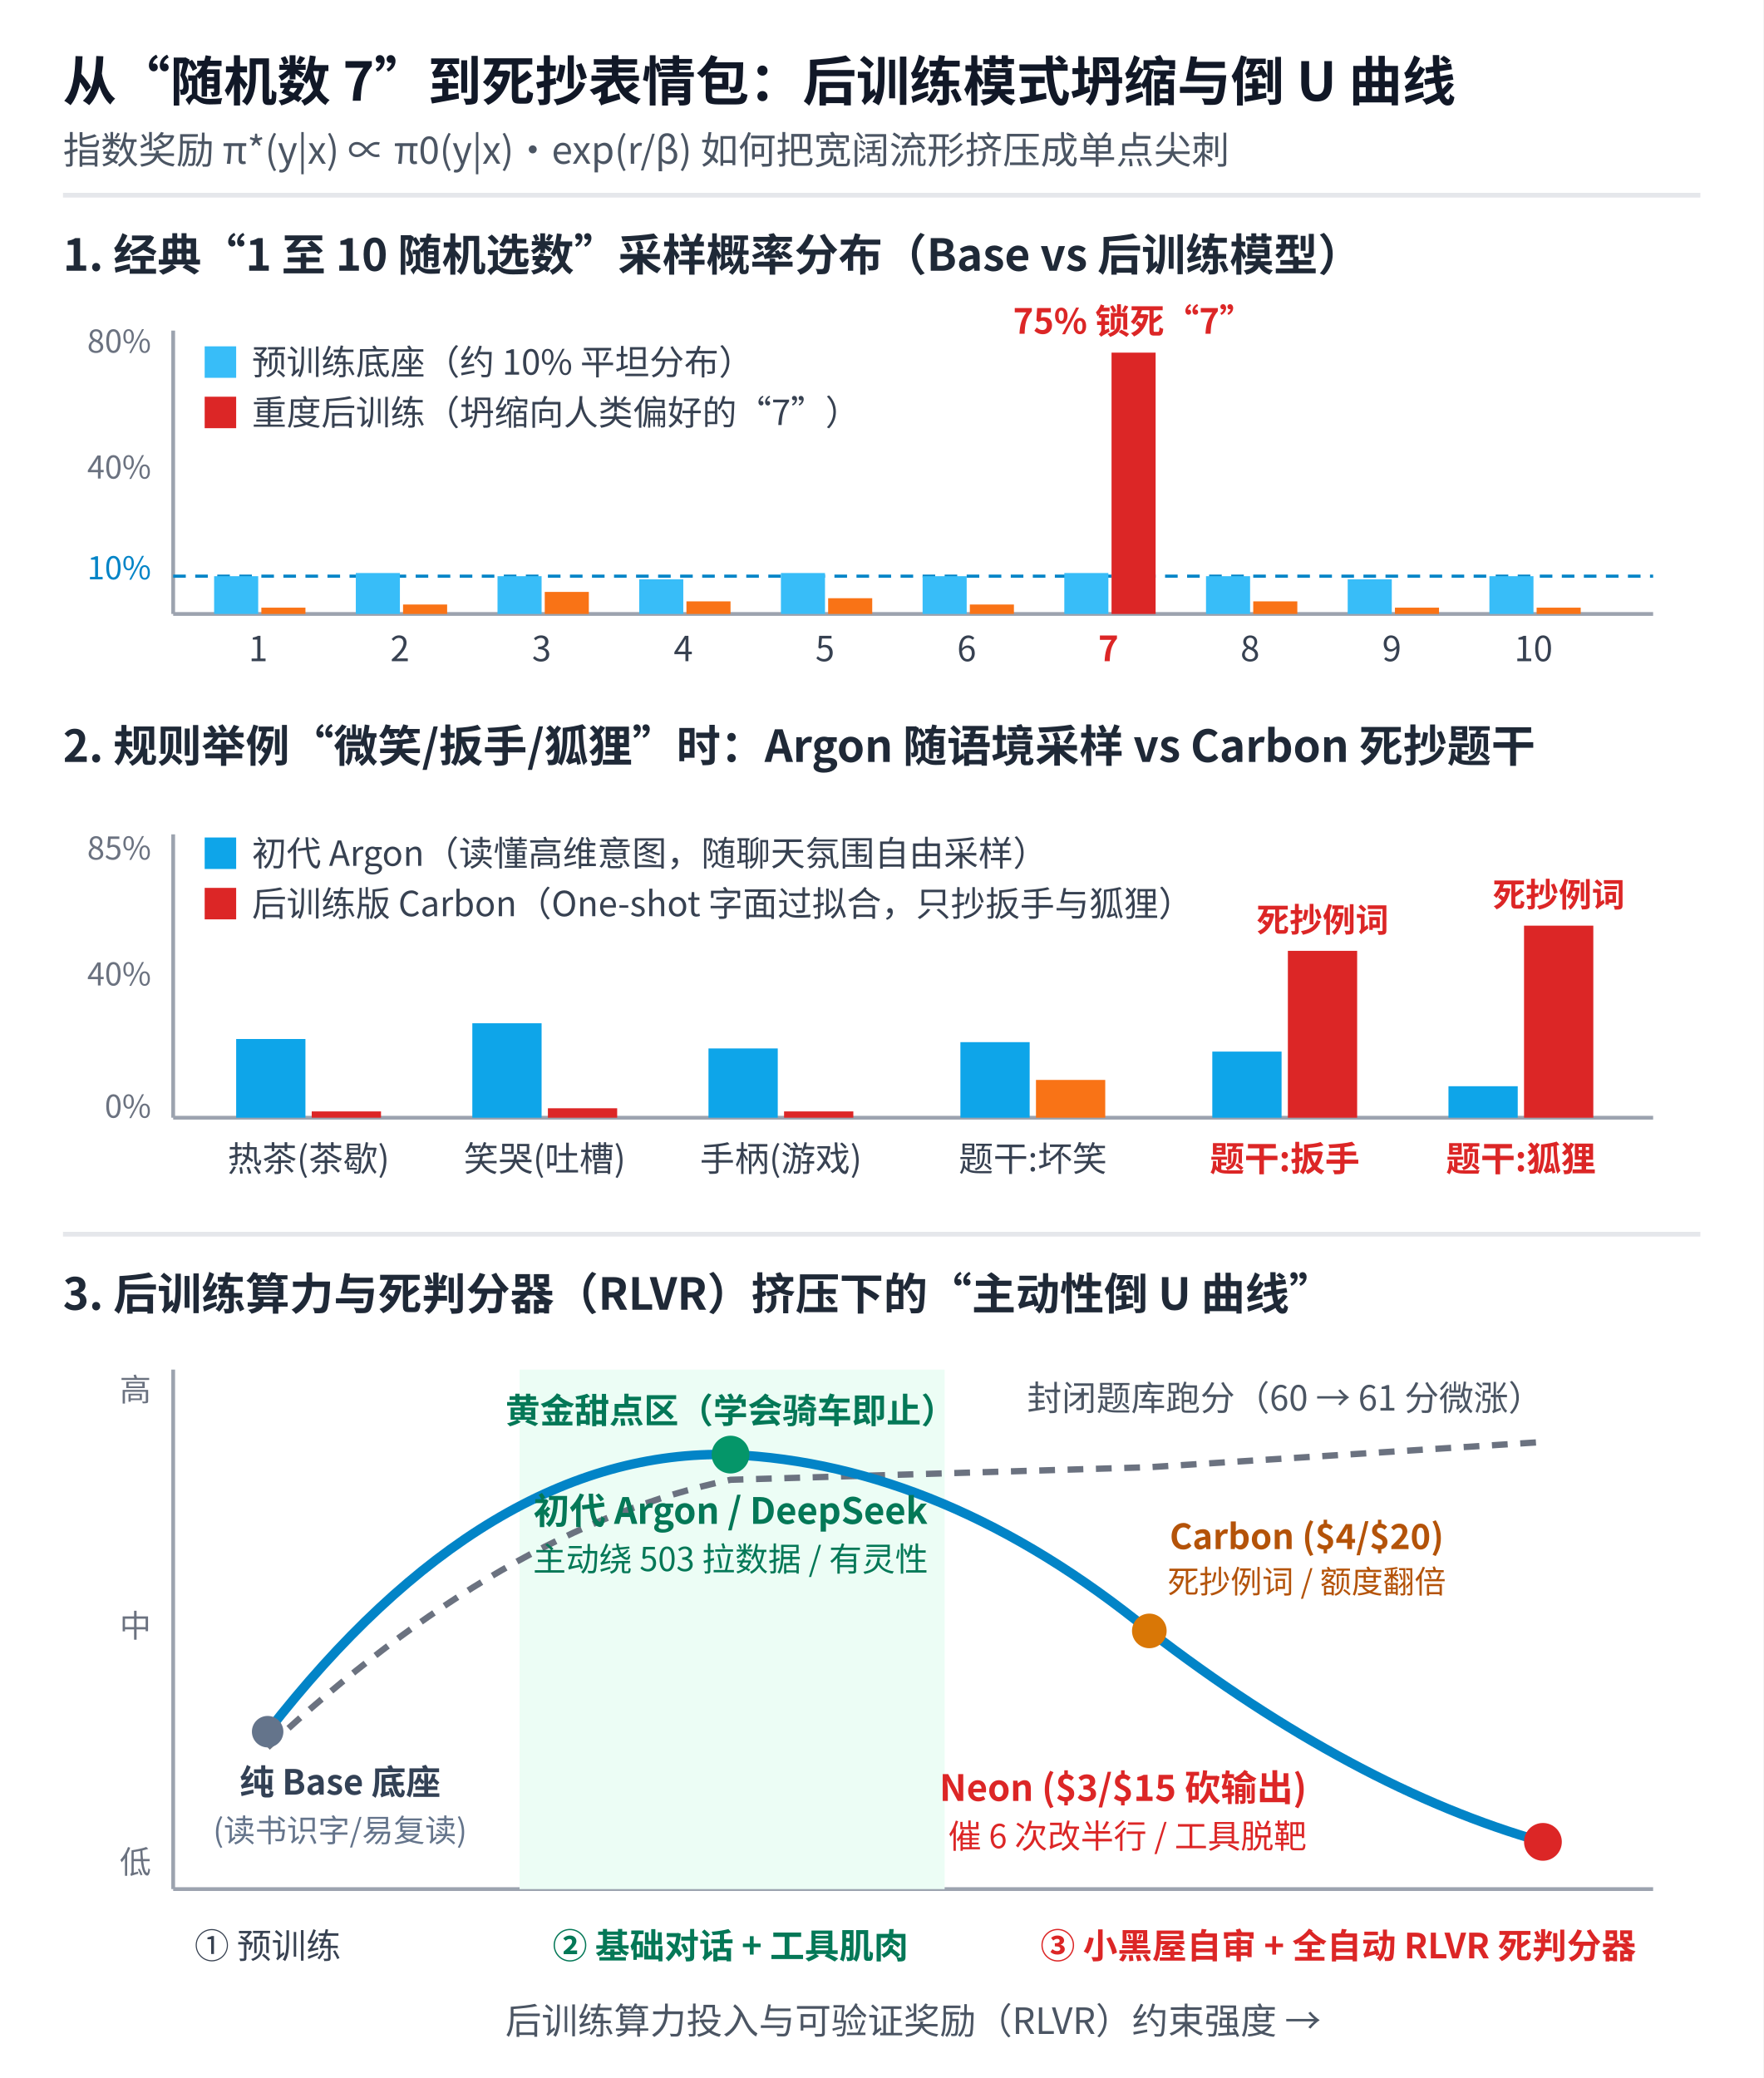
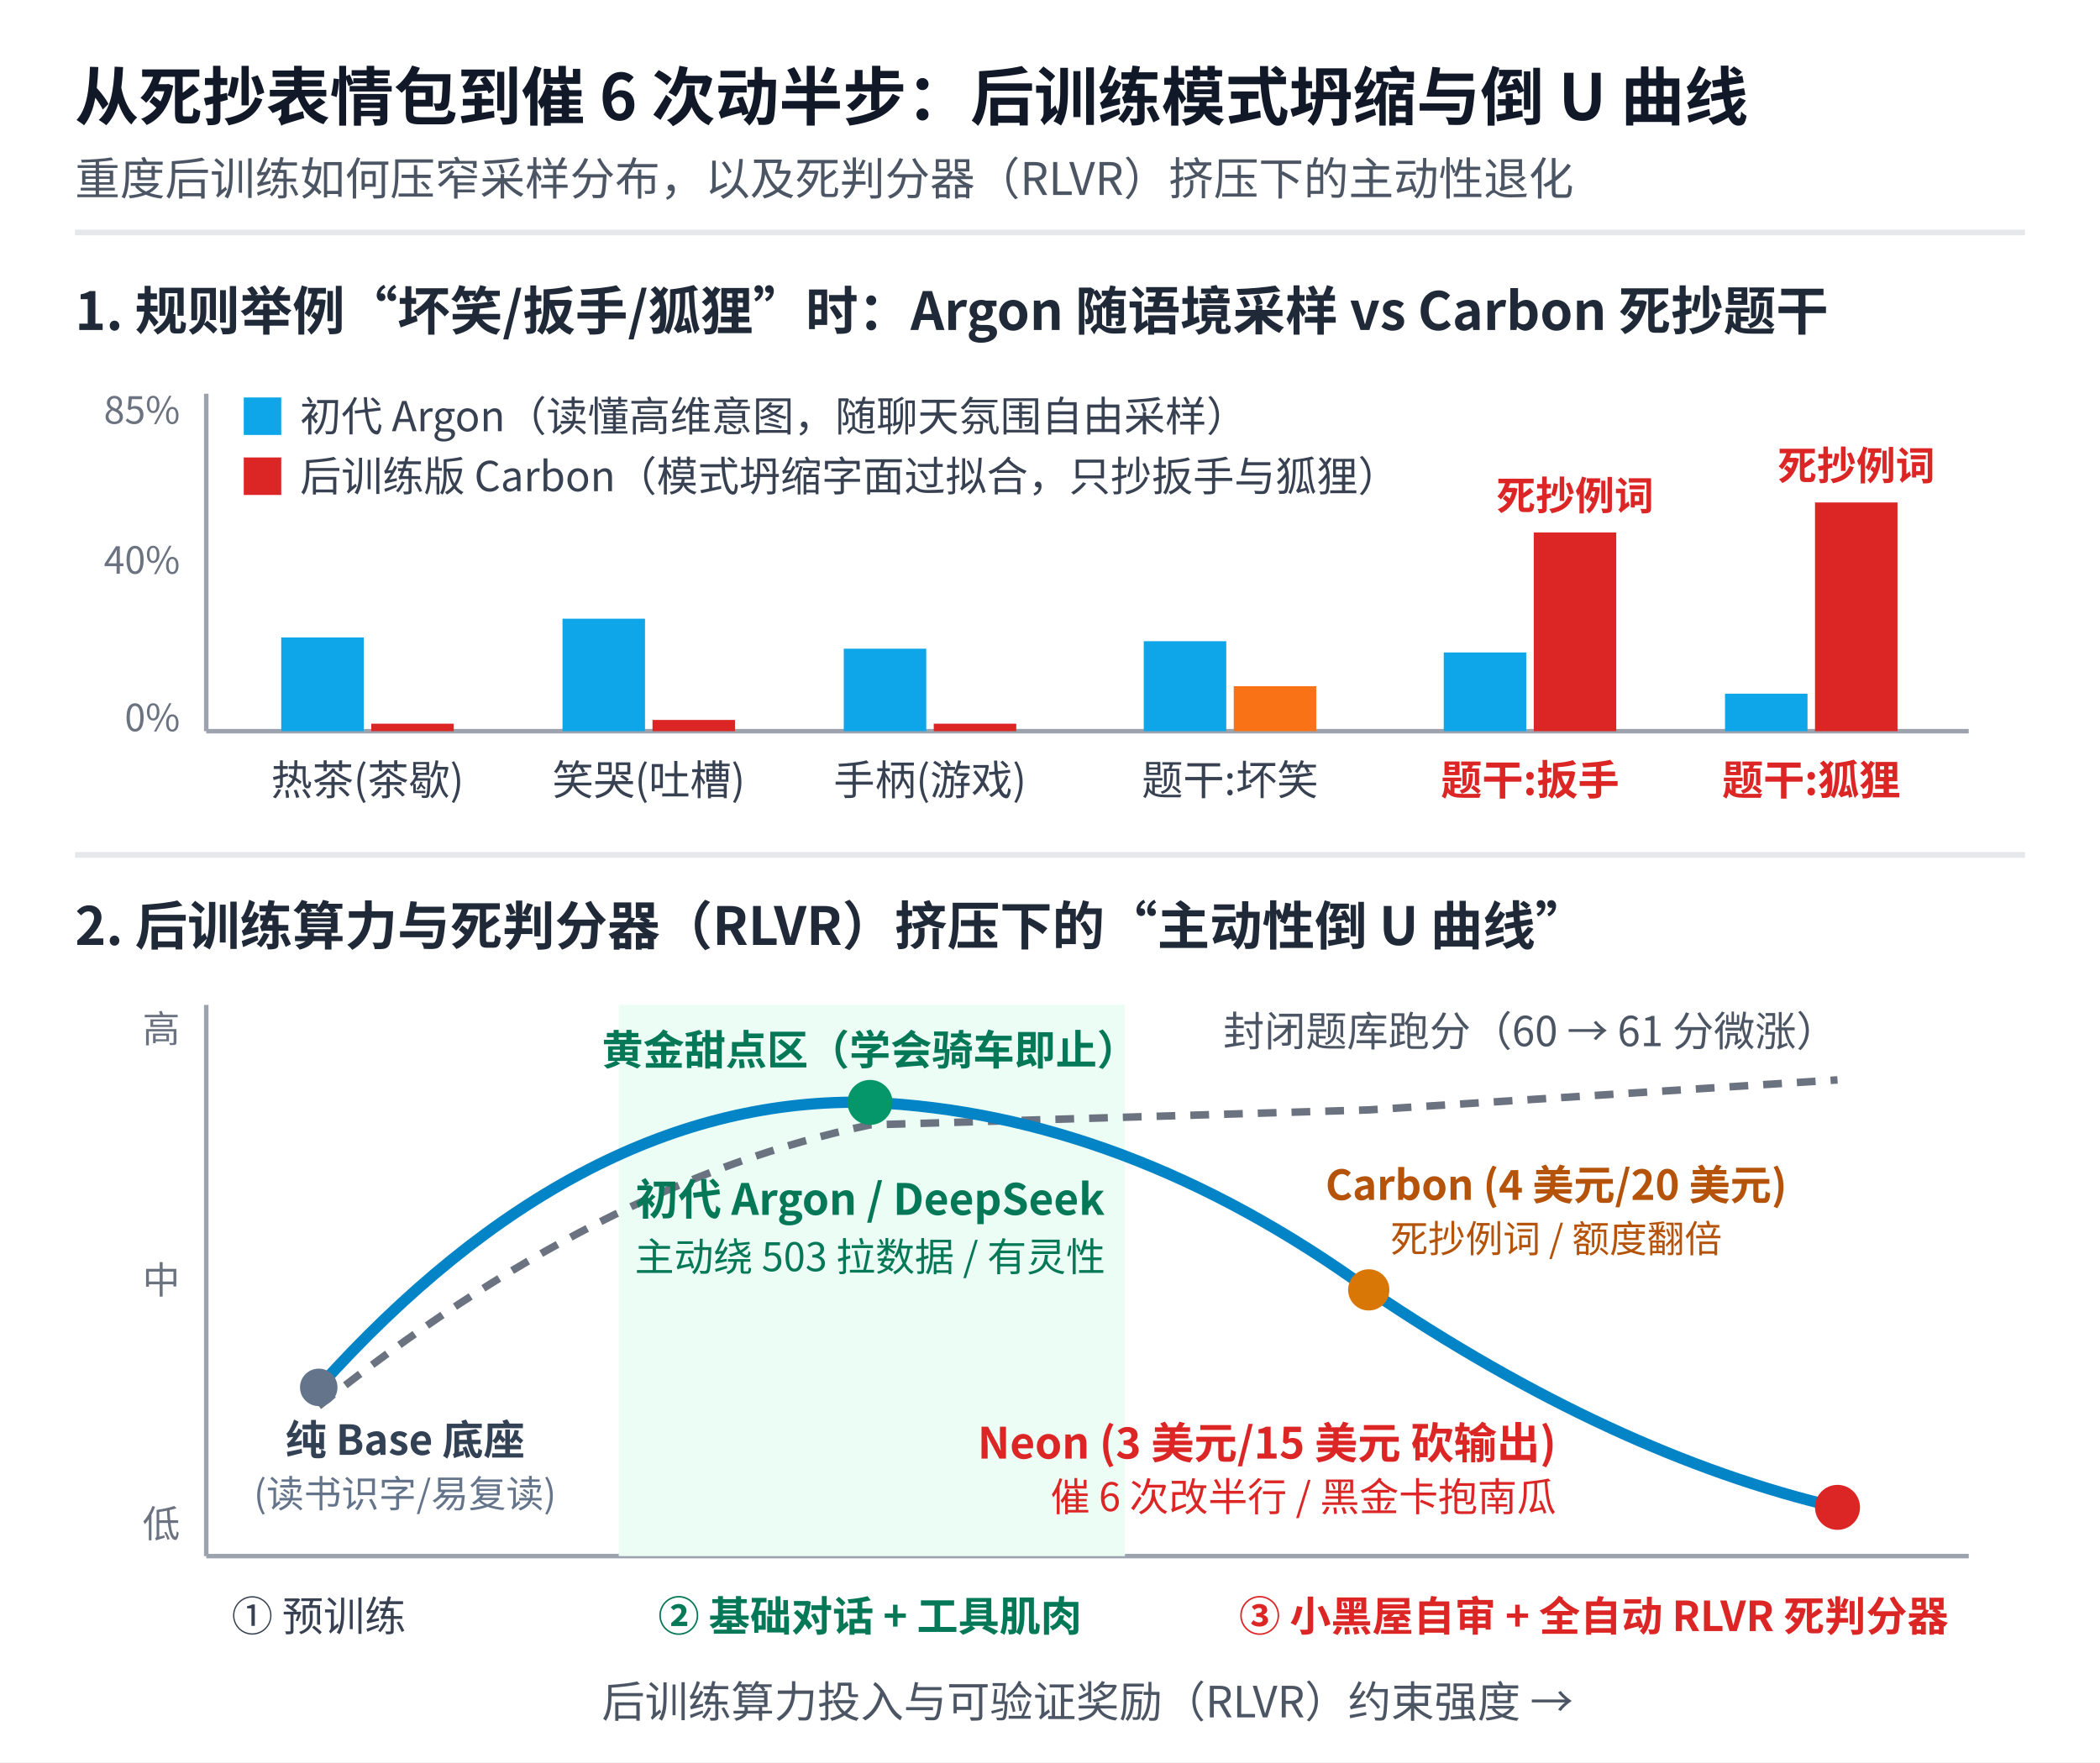
- <svg xmlns="http://www.w3.org/2000/svg" viewBox="0 0 560 660" width="560" height="660" font-family="'WenQuanYi Micro Hei', 'Noto Sans CJK SC', 'Microsoft YaHei', sans-serif">
-   <rect width="560" height="660" fill="#ffffff" />
-   <text x="20" y="32" font-size="17" font-weight="bold" fill="#111827">从“随机数 7”到死抄表情包：后训练模式坍缩与倒 U 曲线</text>
-   <text x="20" y="52" font-size="12" fill="#4b5563">指数奖励 π*(y|x) ∝ π0(y|x)·exp(r/β) 如何把宽阔流形挤压成单点尖刺</text>
+ <svg xmlns="http://www.w3.org/2000/svg" viewBox="0 0 560 470" width="560" height="470" font-family="'WenQuanYi Micro Hei', 'Noto Sans CJK SC', 'Microsoft YaHei', sans-serif">
+   <rect width="560" height="470" fill="#ffffff" />
+   <text x="20" y="32" font-size="17" font-weight="bold" fill="#111827">从死抄表情包到催 6 次动半步：后训练模式坍缩与倒 U 曲线</text>
+   <text x="20" y="52" font-size="12" fill="#4b5563">重度后训练如何压窄采样分布，以及死判分器（RLVR）挤压下的主动性退化</text>
  <line x1="20" y1="62" x2="540" y2="62" stroke="#e5e7eb" stroke-width="1.5" />
-   <text x="20" y="86" font-size="14" font-weight="bold" fill="#1f2937">1. 经典“1 至 10 随机选数”采样概率分布（Base vs 后训练模型）</text>
+   <text x="20" y="88" font-size="14" font-weight="bold" fill="#1f2937">1. 规则举例“坏笑/扳手/狐狸”时：Argon 随语境采样 vs Carbon 死抄题干</text>
  <line x1="55" y1="195" x2="525" y2="195" stroke="#9ca3af" stroke-width="1.2" />
  <line x1="55" y1="105" x2="55" y2="195" stroke="#9ca3af" stroke-width="1.2" />
-   <text x="48" y="112" font-size="10" fill="#6b7280" text-anchor="end">80%</text>
-   <text x="48" y="152" font-size="10" fill="#6b7280" text-anchor="end">40%</text>
-   <text x="48" y="184" font-size="10" fill="#0284c7" text-anchor="end">10%</text>
-   <line x1="55" y1="183" x2="525" y2="183" stroke="#0284c7" stroke-width="1" stroke-dasharray="4 3" />
-   <rect x="68" y="183" width="14" height="12" fill="#38bdf8" />
-   <rect x="83" y="193" width="14" height="2" fill="#f97316" />
-   <text x="82" y="210" font-size="11" fill="#374151" text-anchor="middle">1</text>
-   <rect x="113" y="182" width="14" height="13" fill="#38bdf8" />
-   <rect x="128" y="192" width="14" height="3" fill="#f97316" />
-   <text x="127" y="210" font-size="11" fill="#374151" text-anchor="middle">2</text>
-   <rect x="158" y="183" width="14" height="12" fill="#38bdf8" />
-   <rect x="173" y="188" width="14" height="7" fill="#f97316" />
-   <text x="172" y="210" font-size="11" fill="#374151" text-anchor="middle">3</text>
-   <rect x="203" y="184" width="14" height="11" fill="#38bdf8" />
-   <rect x="218" y="191" width="14" height="4" fill="#f97316" />
-   <text x="217" y="210" font-size="11" fill="#374151" text-anchor="middle">4</text>
-   <rect x="248" y="182" width="14" height="13" fill="#38bdf8" />
-   <rect x="263" y="190" width="14" height="5" fill="#f97316" />
-   <text x="262" y="210" font-size="11" fill="#374151" text-anchor="middle">5</text>
-   <rect x="293" y="183" width="14" height="12" fill="#38bdf8" />
-   <rect x="308" y="192" width="14" height="3" fill="#f97316" />
-   <text x="307" y="210" font-size="11" fill="#374151" text-anchor="middle">6</text>
-   <rect x="338" y="182" width="14" height="13" fill="#38bdf8" />
-   <rect x="353" y="112" width="14" height="83" fill="#dc2626" />
-   <text x="360" y="106" font-size="11" font-weight="bold" fill="#dc2626" text-anchor="middle">75% 锁死“7”</text>
-   <text x="352" y="210" font-size="11" font-weight="bold" fill="#dc2626" text-anchor="middle">7</text>
-   <rect x="383" y="183" width="14" height="12" fill="#38bdf8" />
-   <rect x="398" y="191" width="14" height="4" fill="#f97316" />
-   <text x="397" y="210" font-size="11" fill="#374151" text-anchor="middle">8</text>
-   <rect x="428" y="184" width="14" height="11" fill="#38bdf8" />
-   <rect x="443" y="193" width="14" height="2" fill="#f97316" />
-   <text x="442" y="210" font-size="11" fill="#374151" text-anchor="middle">9</text>
-   <rect x="473" y="183" width="14" height="12" fill="#38bdf8" />
-   <rect x="488" y="193" width="14" height="2" fill="#f97316" />
-   <text x="487" y="210" font-size="11" fill="#374151" text-anchor="middle">10</text>
-   <rect x="65" y="110" width="10" height="10" fill="#38bdf8" />
-   <text x="80" y="119" font-size="11" fill="#374151">预训练底座（约 10% 平坦分布）</text>
-   <rect x="65" y="126" width="10" height="10" fill="#dc2626" />
-   <text x="80" y="135" font-size="11" fill="#374151">重度后训练（坍缩向人类偏好的“7”）</text>
-   <text x="20" y="242" font-size="14" font-weight="bold" fill="#1f2937">2. 规则举例“微笑/扳手/狐狸”时：Argon 随语境采样 vs Carbon 死抄题干</text>
-   <line x1="55" y1="355" x2="525" y2="355" stroke="#9ca3af" stroke-width="1.2" />
-   <line x1="55" y1="265" x2="55" y2="355" stroke="#9ca3af" stroke-width="1.2" />
-   <text x="48" y="273" font-size="10" fill="#6b7280" text-anchor="end">85%</text>
-   <text x="48" y="313" font-size="10" fill="#6b7280" text-anchor="end">40%</text>
-   <text x="48" y="355" font-size="10" fill="#6b7280" text-anchor="end">0%</text>
-   <rect x="75" y="330" width="22" height="25" fill="#0ea5e9" />
-   <rect x="99" y="353" width="22" height="2" fill="#dc2626" />
-   <text x="98" y="372" font-size="11" fill="#374151" text-anchor="middle">热茶(茶歇)</text>
-   <rect x="150" y="325" width="22" height="30" fill="#0ea5e9" />
-   <rect x="174" y="352" width="22" height="3" fill="#dc2626" />
-   <text x="173" y="372" font-size="11" fill="#374151" text-anchor="middle">笑哭(吐槽)</text>
-   <rect x="225" y="333" width="22" height="22" fill="#0ea5e9" />
-   <rect x="249" y="353" width="22" height="2" fill="#dc2626" />
-   <text x="248" y="372" font-size="11" fill="#374151" text-anchor="middle">手柄(游戏)</text>
-   <rect x="305" y="331" width="22" height="24" fill="#0ea5e9" />
-   <rect x="329" y="343" width="22" height="12" fill="#f97316" />
-   <text x="328" y="372" font-size="11" fill="#374151" text-anchor="middle">题干:坏笑</text>
-   <rect x="385" y="334" width="22" height="21" fill="#0ea5e9" />
-   <rect x="409" y="302" width="22" height="53" fill="#dc2626" />
-   <text x="420" y="296" font-size="10.5" font-weight="bold" fill="#dc2626" text-anchor="middle">死抄例词</text>
-   <text x="408" y="372" font-size="11" font-weight="bold" fill="#dc2626" text-anchor="middle">题干:扳手</text>
-   <rect x="460" y="345" width="22" height="10" fill="#0ea5e9" />
-   <rect x="484" y="294" width="22" height="61" fill="#dc2626" />
-   <text x="495" y="288" font-size="10.5" font-weight="bold" fill="#dc2626" text-anchor="middle">死抄例词</text>
-   <text x="483" y="372" font-size="11" font-weight="bold" fill="#dc2626" text-anchor="middle">题干:狐狸</text>
-   <rect x="65" y="266" width="10" height="10" fill="#0ea5e9" />
-   <text x="80" y="275" font-size="11" fill="#374151">初代 Argon（读懂高维意图，随聊天氛围自由采样）</text>
-   <rect x="65" y="282" width="10" height="10" fill="#dc2626" />
-   <text x="80" y="291" font-size="11" fill="#374151">后训练版 Carbon（One-shot 字面过拟合，只抄扳手与狐狸）</text>
-   <line x1="20" y1="392" x2="540" y2="392" stroke="#e5e7eb" stroke-width="1.5" />
-   <text x="20" y="416" font-size="14" font-weight="bold" fill="#1f2937">3. 后训练算力与死判分器（RLVR）挤压下的“主动性倒 U 曲线”</text>
-   <line x1="55" y1="600" x2="525" y2="600" stroke="#9ca3af" stroke-width="1.2" />
-   <line x1="55" y1="435" x2="55" y2="600" stroke="#9ca3af" stroke-width="1.2" />
-   <text x="48" y="445" font-size="10" fill="#6b7280" text-anchor="end">高</text>
-   <text x="48" y="520" font-size="10" fill="#6b7280" text-anchor="end">中</text>
-   <text x="48" y="595" font-size="10" fill="#6b7280" text-anchor="end">低</text>
-   <rect x="165" y="435" width="135" height="165" fill="#ecfdf5" />
-   <text x="232" y="452" font-size="11" font-weight="bold" fill="#047857" text-anchor="middle">黄金甜点区（学会骑车即止）</text>
-   <path d="M 85 555 Q 160 485, 232 470 L 365 466 L 490 458" fill="none" stroke="#6b7280" stroke-width="2" stroke-dasharray="5 4" />
-   <text x="490" y="448" font-size="11" fill="#4b5563" text-anchor="end">封闭题库跑分（60 → 61 分微涨）</text>
-   <path d="M 85 550 Q 155 460, 232 462 Q 300 465, 365 518 Q 430 568, 490 585" fill="none" stroke="#0284c7" stroke-width="3" />
-   <circle cx="85" cy="550" r="5" fill="#64748b" />
-   <text x="108" y="570" font-size="11" font-weight="bold" fill="#334155" text-anchor="middle">纯 Base 底座</text>
-   <text x="108" y="585" font-size="10" fill="#64748b" text-anchor="middle">(读书识字/易复读)</text>
-   <circle cx="232" cy="462" r="6" fill="#059669" />
-   <text x="232" y="484" font-size="11.5" font-weight="bold" fill="#047857" text-anchor="middle">初代 Argon / DeepSeek</text>
-   <text x="232" y="499" font-size="10.5" fill="#047857" text-anchor="middle">主动绕 503 拉数据 / 有灵性</text>
-   <circle cx="365" cy="518" r="5.5" fill="#d97706" />
-   <text x="415" y="492" font-size="11" font-weight="bold" fill="#b45309" text-anchor="middle">Carbon ($4/$20)</text>
-   <text x="415" y="506" font-size="10" fill="#b45309" text-anchor="middle">死抄例词 / 额度翻倍</text>
-   <circle cx="490" cy="585" r="6" fill="#dc2626" />
-   <text x="415" y="572" font-size="11.5" font-weight="bold" fill="#dc2626" text-anchor="end">Neon ($3/$15 砍输出)</text>
-   <text x="415" y="587" font-size="10.5" fill="#dc2626" text-anchor="end">催 6 次改半行 / 工具脱靶</text>
-   <text x="85" y="622" font-size="11" fill="#374151" text-anchor="middle">① 预训练</text>
-   <text x="232" y="622" font-size="11" font-weight="bold" fill="#047857" text-anchor="middle">② 基础对话 + 工具肌肉</text>
-   <text x="425" y="622" font-size="11" font-weight="bold" fill="#dc2626" text-anchor="middle">③ 小黑屋自审 + 全自动 RLVR 死判分器</text>
-   <text x="290" y="646" font-size="11.5" fill="#4b5563" text-anchor="middle">后训练算力投入与可验证奖励（RLVR）约束强度 →</text>
+   <text x="48" y="113" font-size="10" fill="#6b7280" text-anchor="end">85%</text>
+   <text x="48" y="153" font-size="10" fill="#6b7280" text-anchor="end">40%</text>
+   <text x="48" y="195" font-size="10" fill="#6b7280" text-anchor="end">0%</text>
+   <rect x="75" y="170" width="22" height="25" fill="#0ea5e9" />
+   <rect x="99" y="193" width="22" height="2" fill="#dc2626" />
+   <text x="98" y="212" font-size="11" fill="#374151" text-anchor="middle">热茶(茶歇)</text>
+   <rect x="150" y="165" width="22" height="30" fill="#0ea5e9" />
+   <rect x="174" y="192" width="22" height="3" fill="#dc2626" />
+   <text x="173" y="212" font-size="11" fill="#374151" text-anchor="middle">笑哭(吐槽)</text>
+   <rect x="225" y="173" width="22" height="22" fill="#0ea5e9" />
+   <rect x="249" y="193" width="22" height="2" fill="#dc2626" />
+   <text x="248" y="212" font-size="11" fill="#374151" text-anchor="middle">手柄(游戏)</text>
+   <rect x="305" y="171" width="22" height="24" fill="#0ea5e9" />
+   <rect x="329" y="183" width="22" height="12" fill="#f97316" />
+   <text x="328" y="212" font-size="11" fill="#374151" text-anchor="middle">题干:坏笑</text>
+   <rect x="385" y="174" width="22" height="21" fill="#0ea5e9" />
+   <rect x="409" y="142" width="22" height="53" fill="#dc2626" />
+   <text x="420" y="136" font-size="10.5" font-weight="bold" fill="#dc2626" text-anchor="middle">死抄例词</text>
+   <text x="408" y="212" font-size="11" font-weight="bold" fill="#dc2626" text-anchor="middle">题干:扳手</text>
+   <rect x="460" y="185" width="22" height="10" fill="#0ea5e9" />
+   <rect x="484" y="134" width="22" height="61" fill="#dc2626" />
+   <text x="495" y="128" font-size="10.5" font-weight="bold" fill="#dc2626" text-anchor="middle">死抄例词</text>
+   <text x="483" y="212" font-size="11" font-weight="bold" fill="#dc2626" text-anchor="middle">题干:狐狸</text>
+   <rect x="65" y="106" width="10" height="10" fill="#0ea5e9" />
+   <text x="80" y="115" font-size="11" fill="#374151">初代 Argon（读懂高维意图，随聊天氛围自由采样）</text>
+   <rect x="65" y="122" width="10" height="10" fill="#dc2626" />
+   <text x="80" y="131" font-size="11" fill="#374151">后训练版 Carbon（模式坍缩字面过拟合，只抄扳手与狐狸）</text>
+   <line x1="20" y1="228" x2="540" y2="228" stroke="#e5e7eb" stroke-width="1.5" />
+   <text x="20" y="252" font-size="14" font-weight="bold" fill="#1f2937">2. 后训练算力与死判分器（RLVR）挤压下的“主动性倒 U 曲线”</text>
+   <line x1="55" y1="415" x2="525" y2="415" stroke="#9ca3af" stroke-width="1.2" />
+   <line x1="55" y1="268" x2="55" y2="415" stroke="#9ca3af" stroke-width="1.2" />
+   <text x="48" y="278" font-size="10" fill="#6b7280" text-anchor="end">高</text>
+   <text x="48" y="345" font-size="10" fill="#6b7280" text-anchor="end">中</text>
+   <text x="48" y="410" font-size="10" fill="#6b7280" text-anchor="end">低</text>
+   <rect x="165" y="268" width="135" height="147" fill="#ecfdf5" />
+   <text x="232" y="284" font-size="11" font-weight="bold" fill="#047857" text-anchor="middle">黄金甜点区（学会骑车即止）</text>
+   <path d="M 85 375 Q 160 315, 232 300 L 365 296 L 490 288" fill="none" stroke="#6b7280" stroke-width="2" stroke-dasharray="5 4" />
+   <text x="490" y="279" font-size="11" fill="#4b5563" text-anchor="end">封闭题库跑分（60 → 61 分微涨）</text>
+   <path d="M 85 370 Q 155 292, 232 294 Q 300 297, 365 344 Q 430 388, 490 402" fill="none" stroke="#0284c7" stroke-width="3" />
+   <circle cx="85" cy="370" r="5" fill="#64748b" />
+   <text x="108" y="388" font-size="11" font-weight="bold" fill="#334155" text-anchor="middle">纯 Base 底座</text>
+   <text x="108" y="402" font-size="10" fill="#64748b" text-anchor="middle">(读书识字/易复读)</text>
+   <circle cx="232" cy="294" r="6" fill="#059669" />
+   <text x="232" y="324" font-size="11.5" font-weight="bold" fill="#047857" text-anchor="middle">初代 Argon / DeepSeek</text>
+   <text x="232" y="339" font-size="10.5" fill="#047857" text-anchor="middle">主动绕 503 拉数据 / 有灵性</text>
+   <circle cx="365" cy="344" r="5.5" fill="#d97706" />
+   <text x="415" y="320" font-size="11" font-weight="bold" fill="#b45309" text-anchor="middle">Carbon (4 美元/20 美元)</text>
+   <text x="415" y="334" font-size="10" fill="#b45309" text-anchor="middle">死抄例词 / 额度翻倍</text>
+   <circle cx="490" cy="402" r="6" fill="#dc2626" />
+   <text x="415" y="389" font-size="11.5" font-weight="bold" fill="#dc2626" text-anchor="end">Neon (3 美元/15 美元 砍输出)</text>
+   <text x="415" y="403" font-size="10.5" fill="#dc2626" text-anchor="end">催 6 次改半行 / 黑金卡抱南瓜</text>
+   <text x="85" y="435" font-size="11" fill="#374151" text-anchor="middle">① 预训练</text>
+   <text x="232" y="435" font-size="11" font-weight="bold" fill="#047857" text-anchor="middle">② 基础对话 + 工具肌肉</text>
+   <text x="425" y="435" font-size="11" font-weight="bold" fill="#dc2626" text-anchor="middle">③ 小黑屋自审 + 全自动 RLVR 死判分器</text>
+   <text x="290" y="458" font-size="11.5" fill="#4b5563" text-anchor="middle">后训练算力投入与可验证奖励（RLVR）约束强度 →</text>
</svg>
